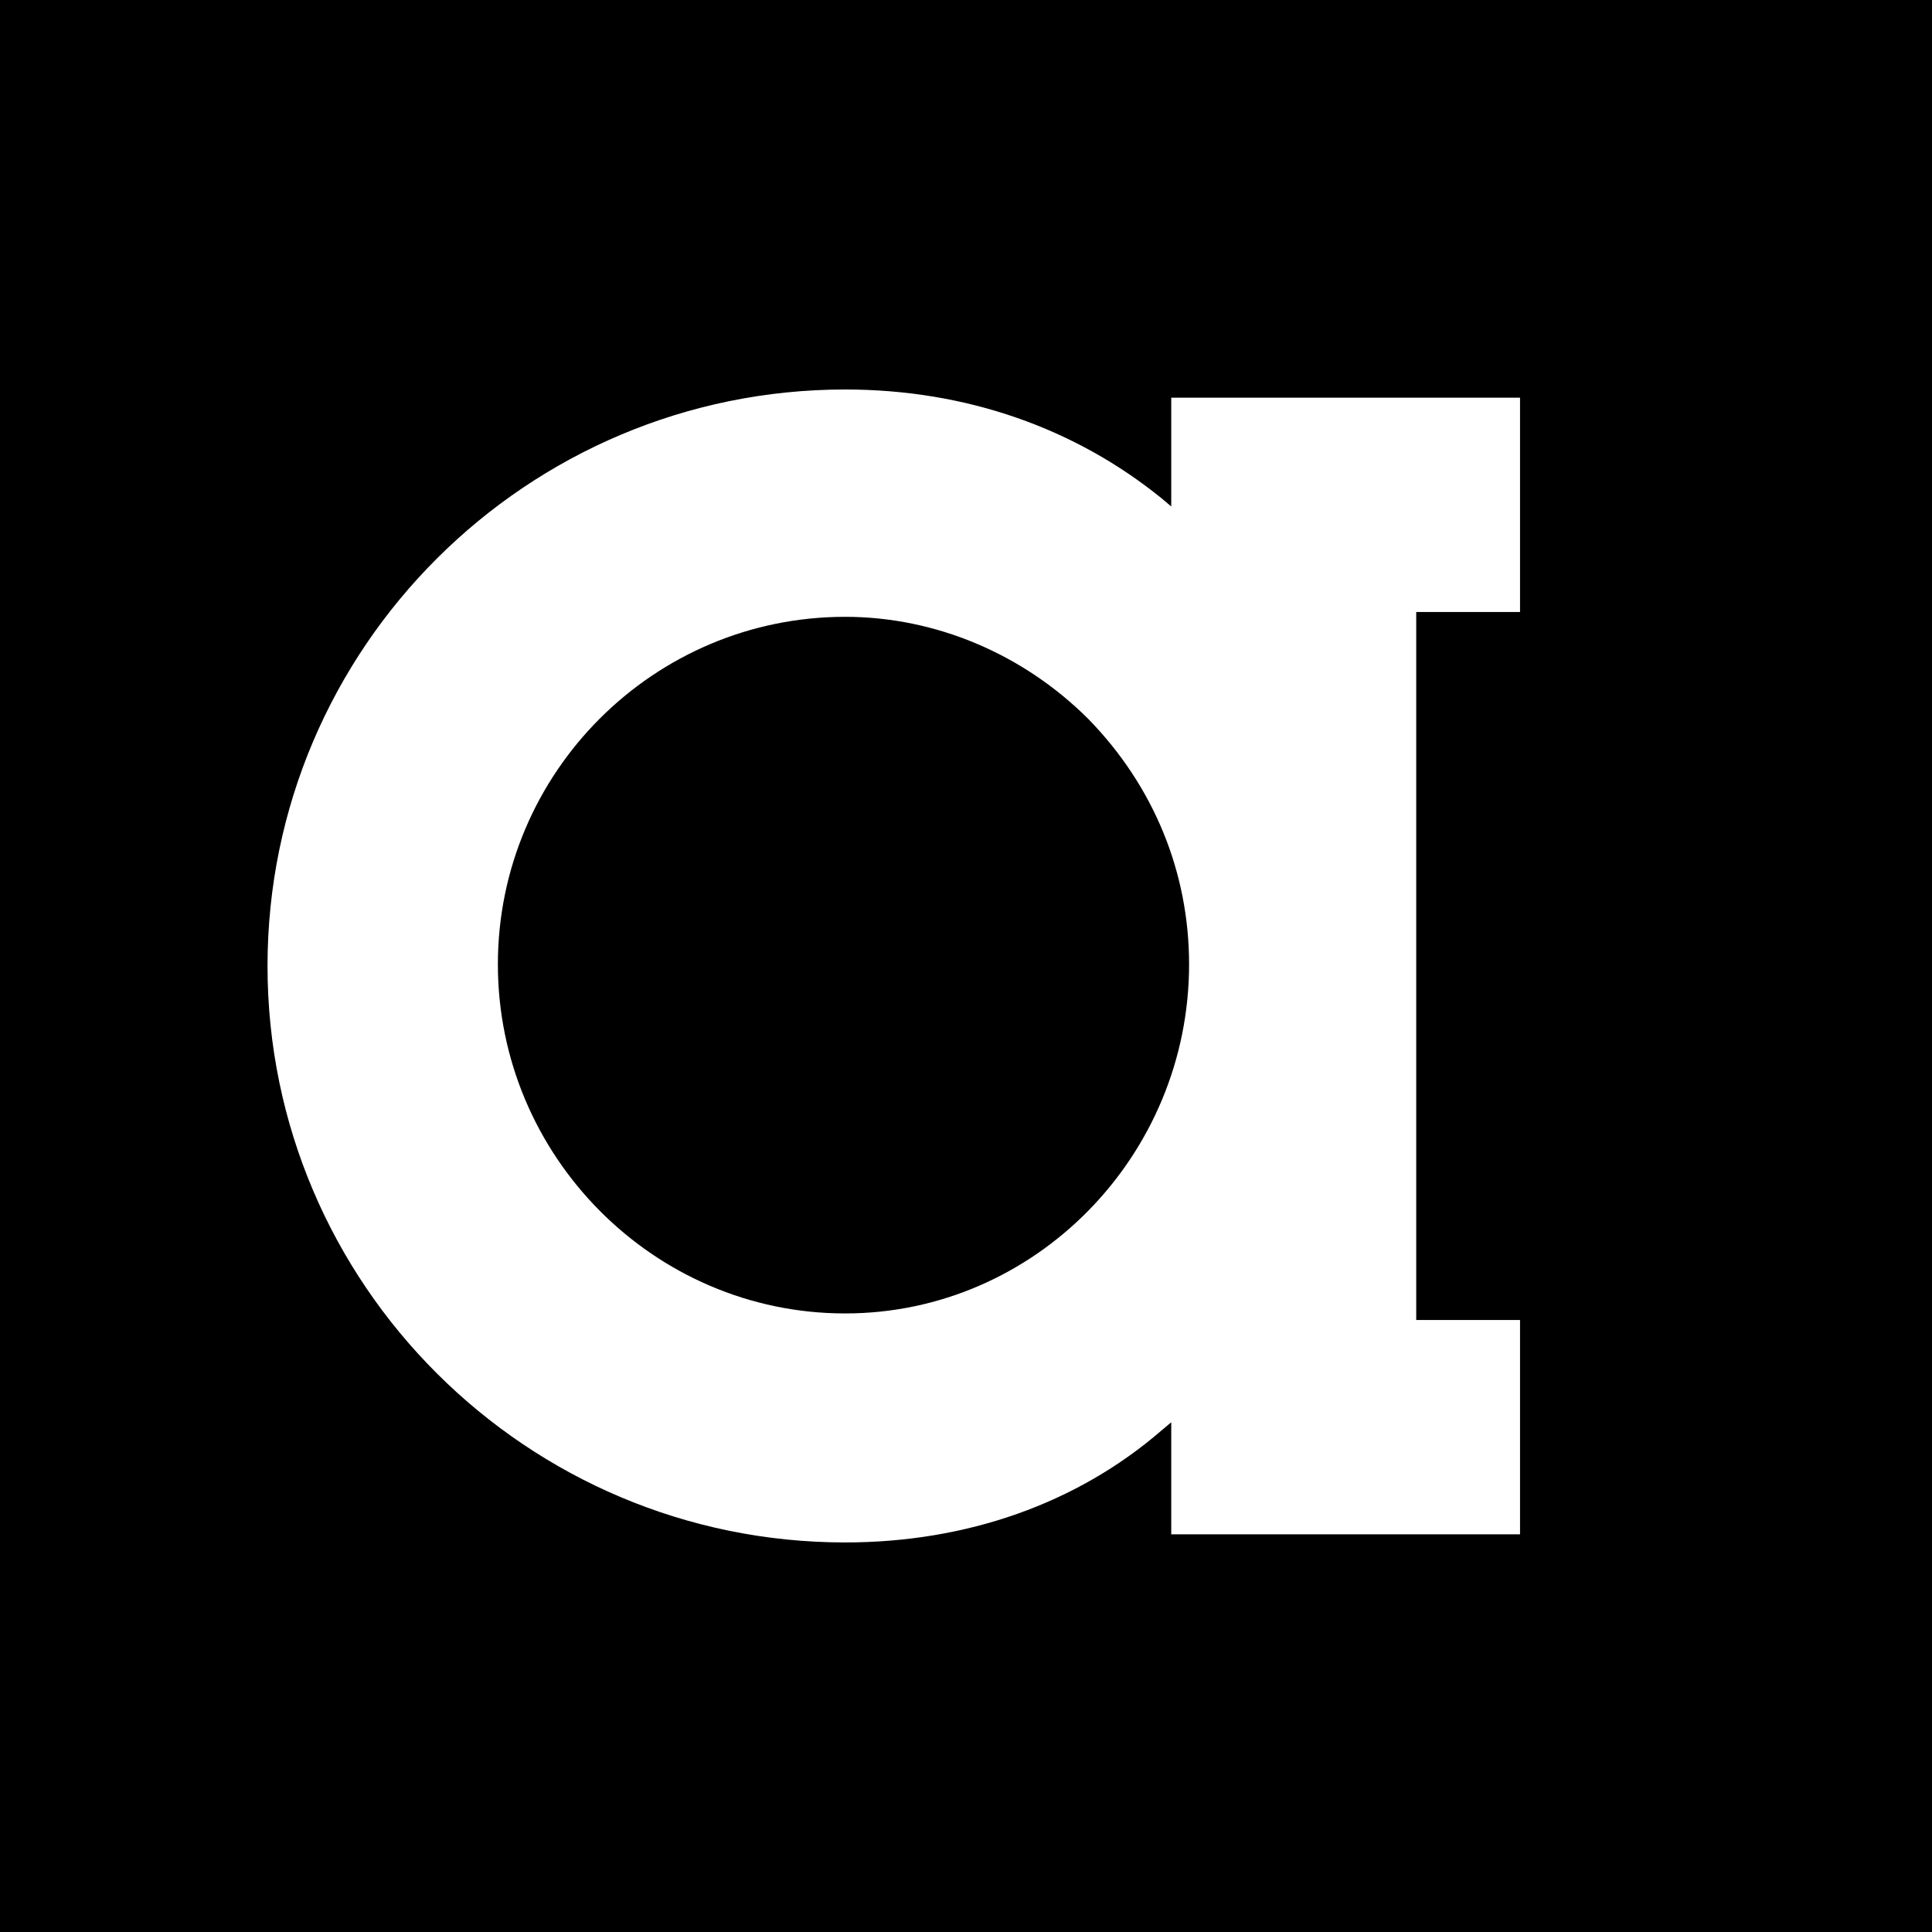
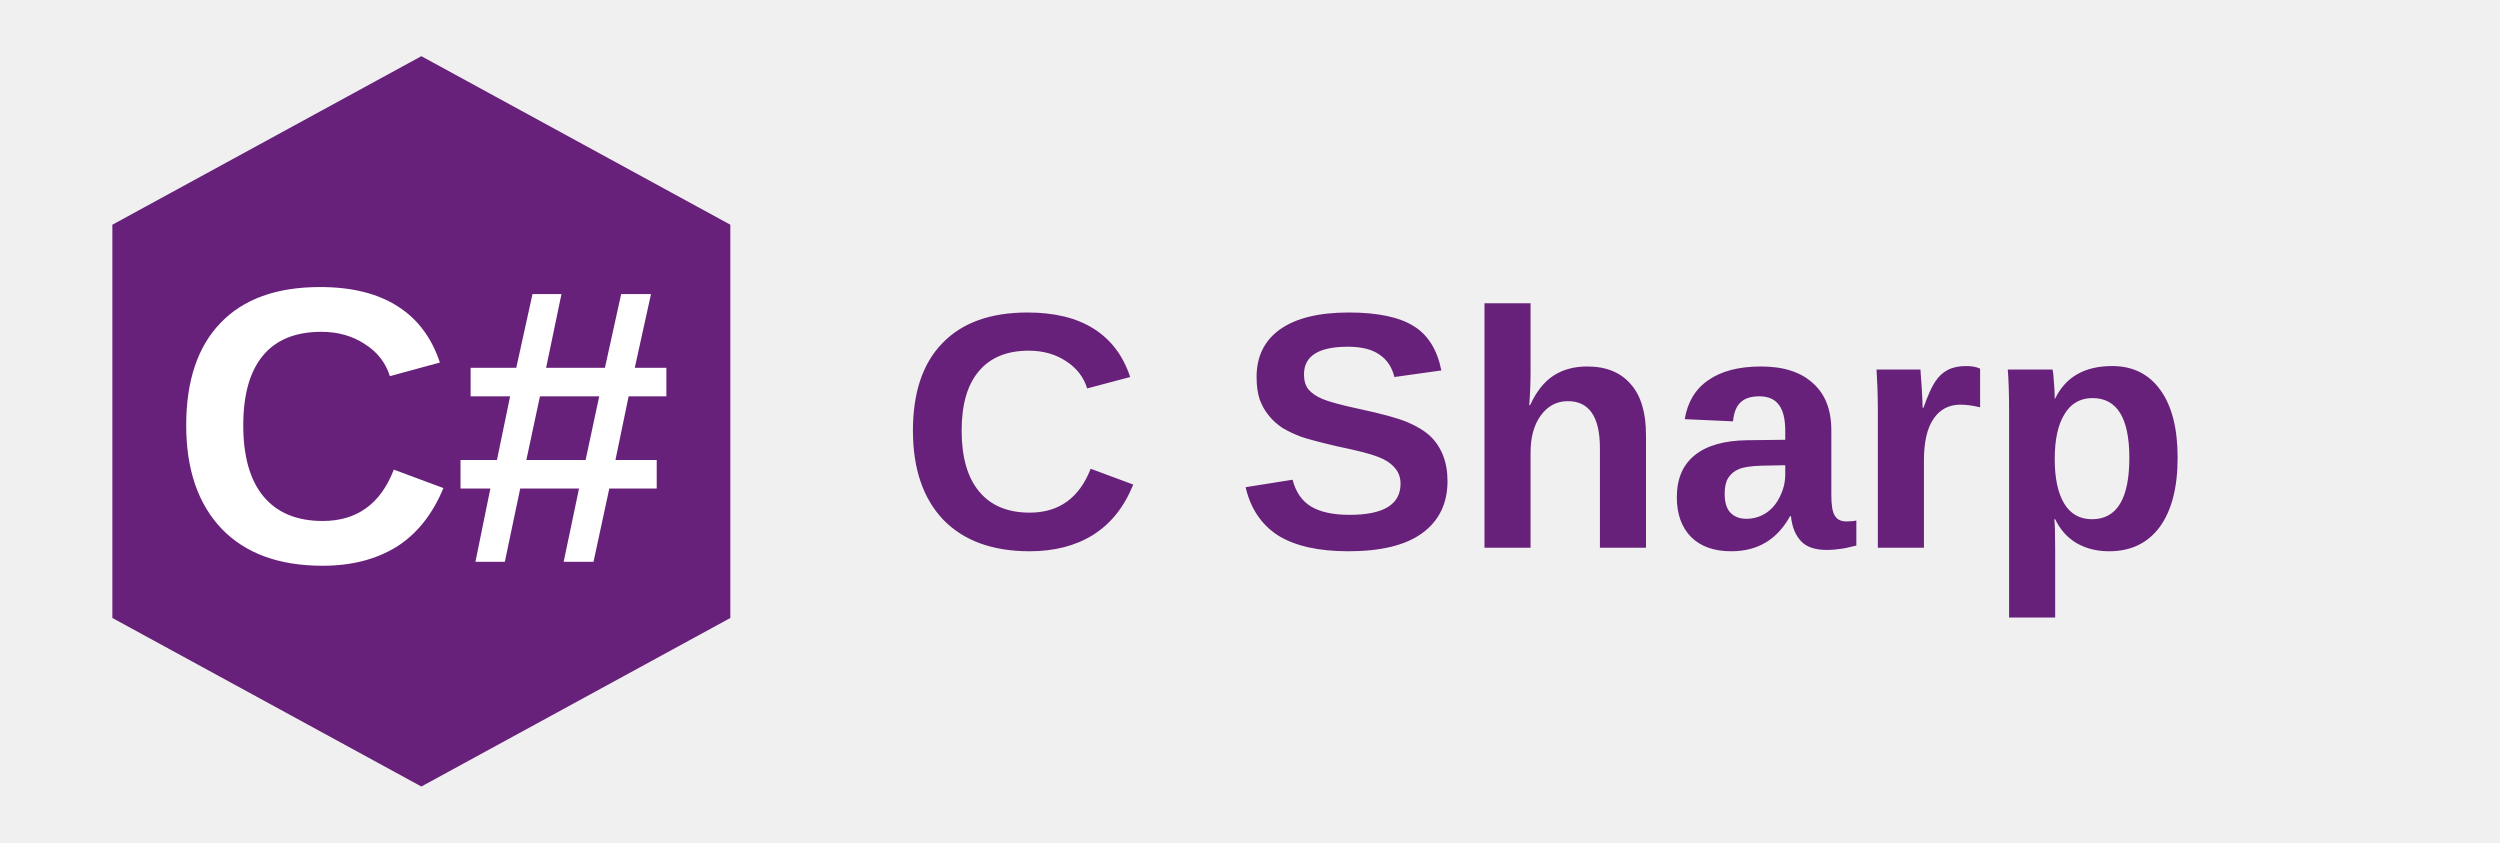
- <svg xmlns="http://www.w3.org/2000/svg" width="30" height="30" viewBox="0 0 30 30" fill="none">
-   <path d="M30 0H0V30H30V0Z" fill="black" />
-   <path d="M13.123 23.951C15.013 23.951 16.725 23.346 18.036 22.212L18.187 22.085V23.825H23.603V20.497H21.991V9.503H23.603V6.175H18.187V7.864L18.036 7.737C16.699 6.654 15.011 6.048 13.123 6.048C8.184 6.048 4.154 10.057 4.154 15C4.154 19.942 8.184 23.951 13.123 23.951ZM13.123 20.395C10.15 20.395 7.731 17.949 7.731 14.974C7.731 11.998 10.149 9.578 13.123 9.578C14.534 9.578 15.894 10.159 16.902 11.167C17.91 12.201 18.464 13.537 18.464 14.974C18.464 17.949 16.071 20.395 13.123 20.395Z" fill="white" />
+ <svg xmlns="http://www.w3.org/2000/svg" width="89" height="30" viewBox="0 0 89 30">
+   <rect width="89" height="30" fill="none" />
+   <path d="M15 2 26 8v14l-11 6L4 22V8Z" fill="#68217A" />
+   <text x="15" y="20" text-anchor="middle" font-family="Arial,sans-serif" font-size="14" font-weight="700" fill="#fff">C#</text>
+   <text x="32" y="19.5" font-family="Arial,sans-serif" font-size="12" font-weight="600" fill="#68217A">C Sharp</text>
</svg>
